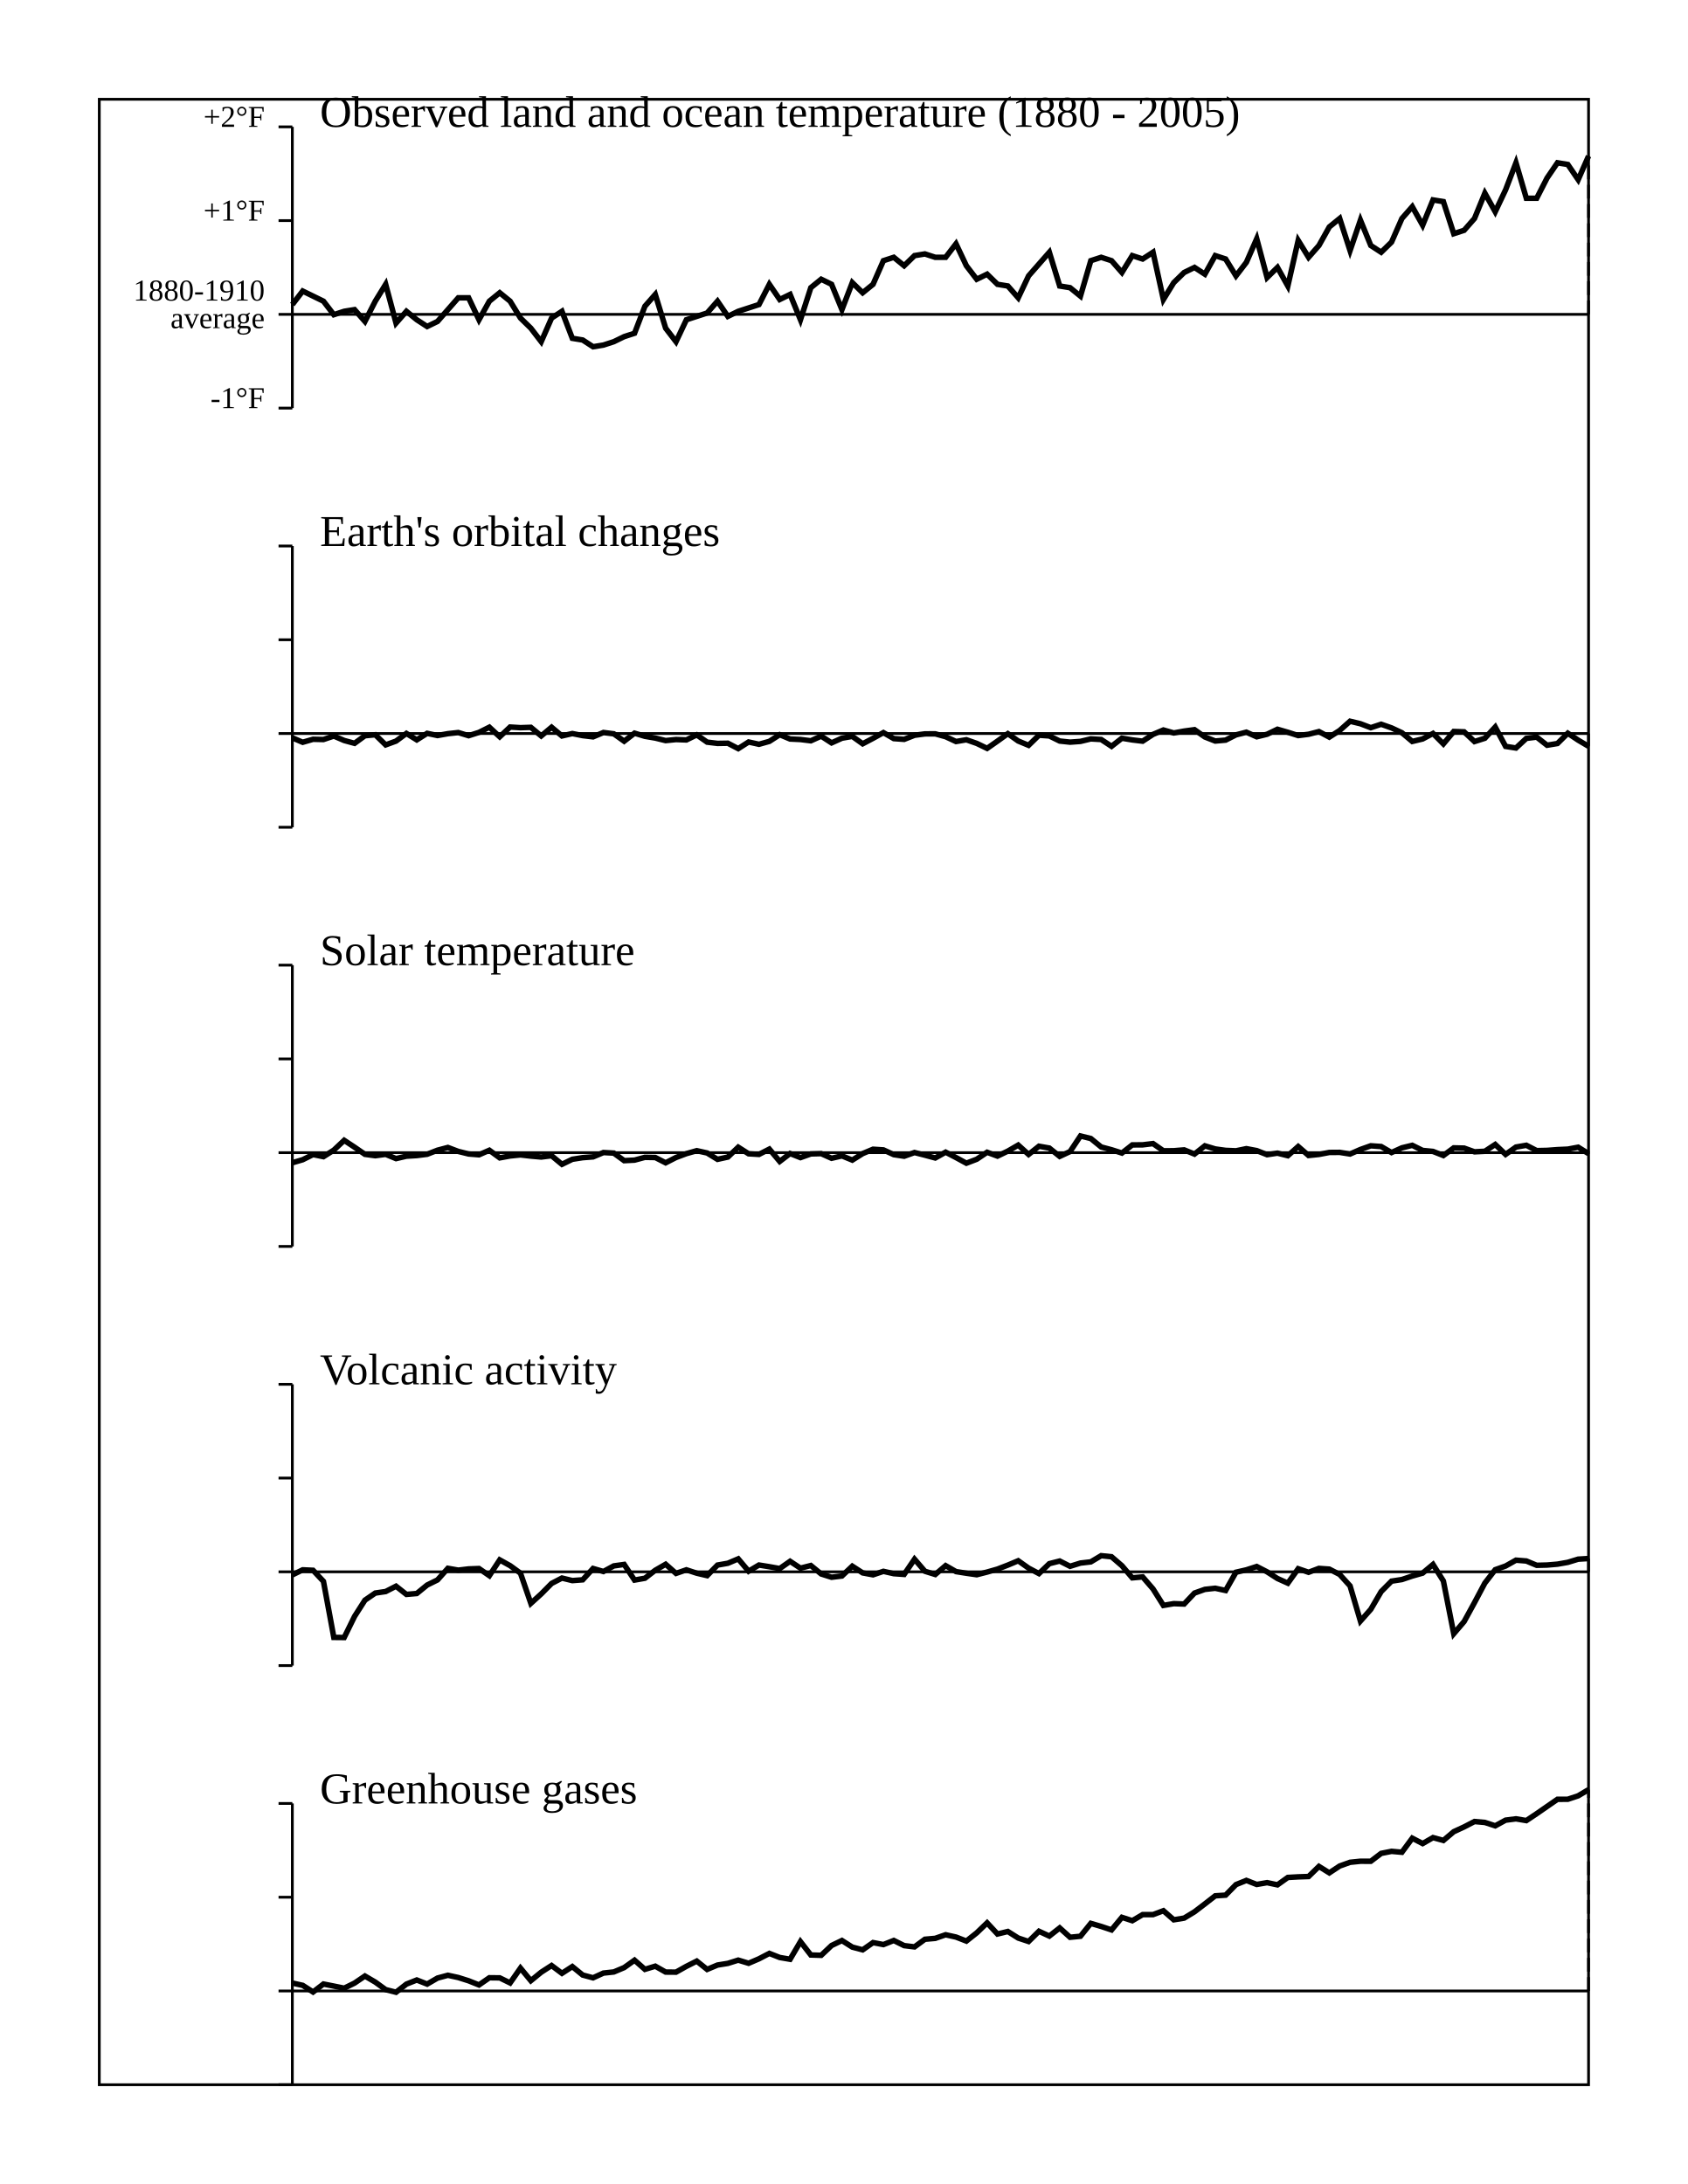
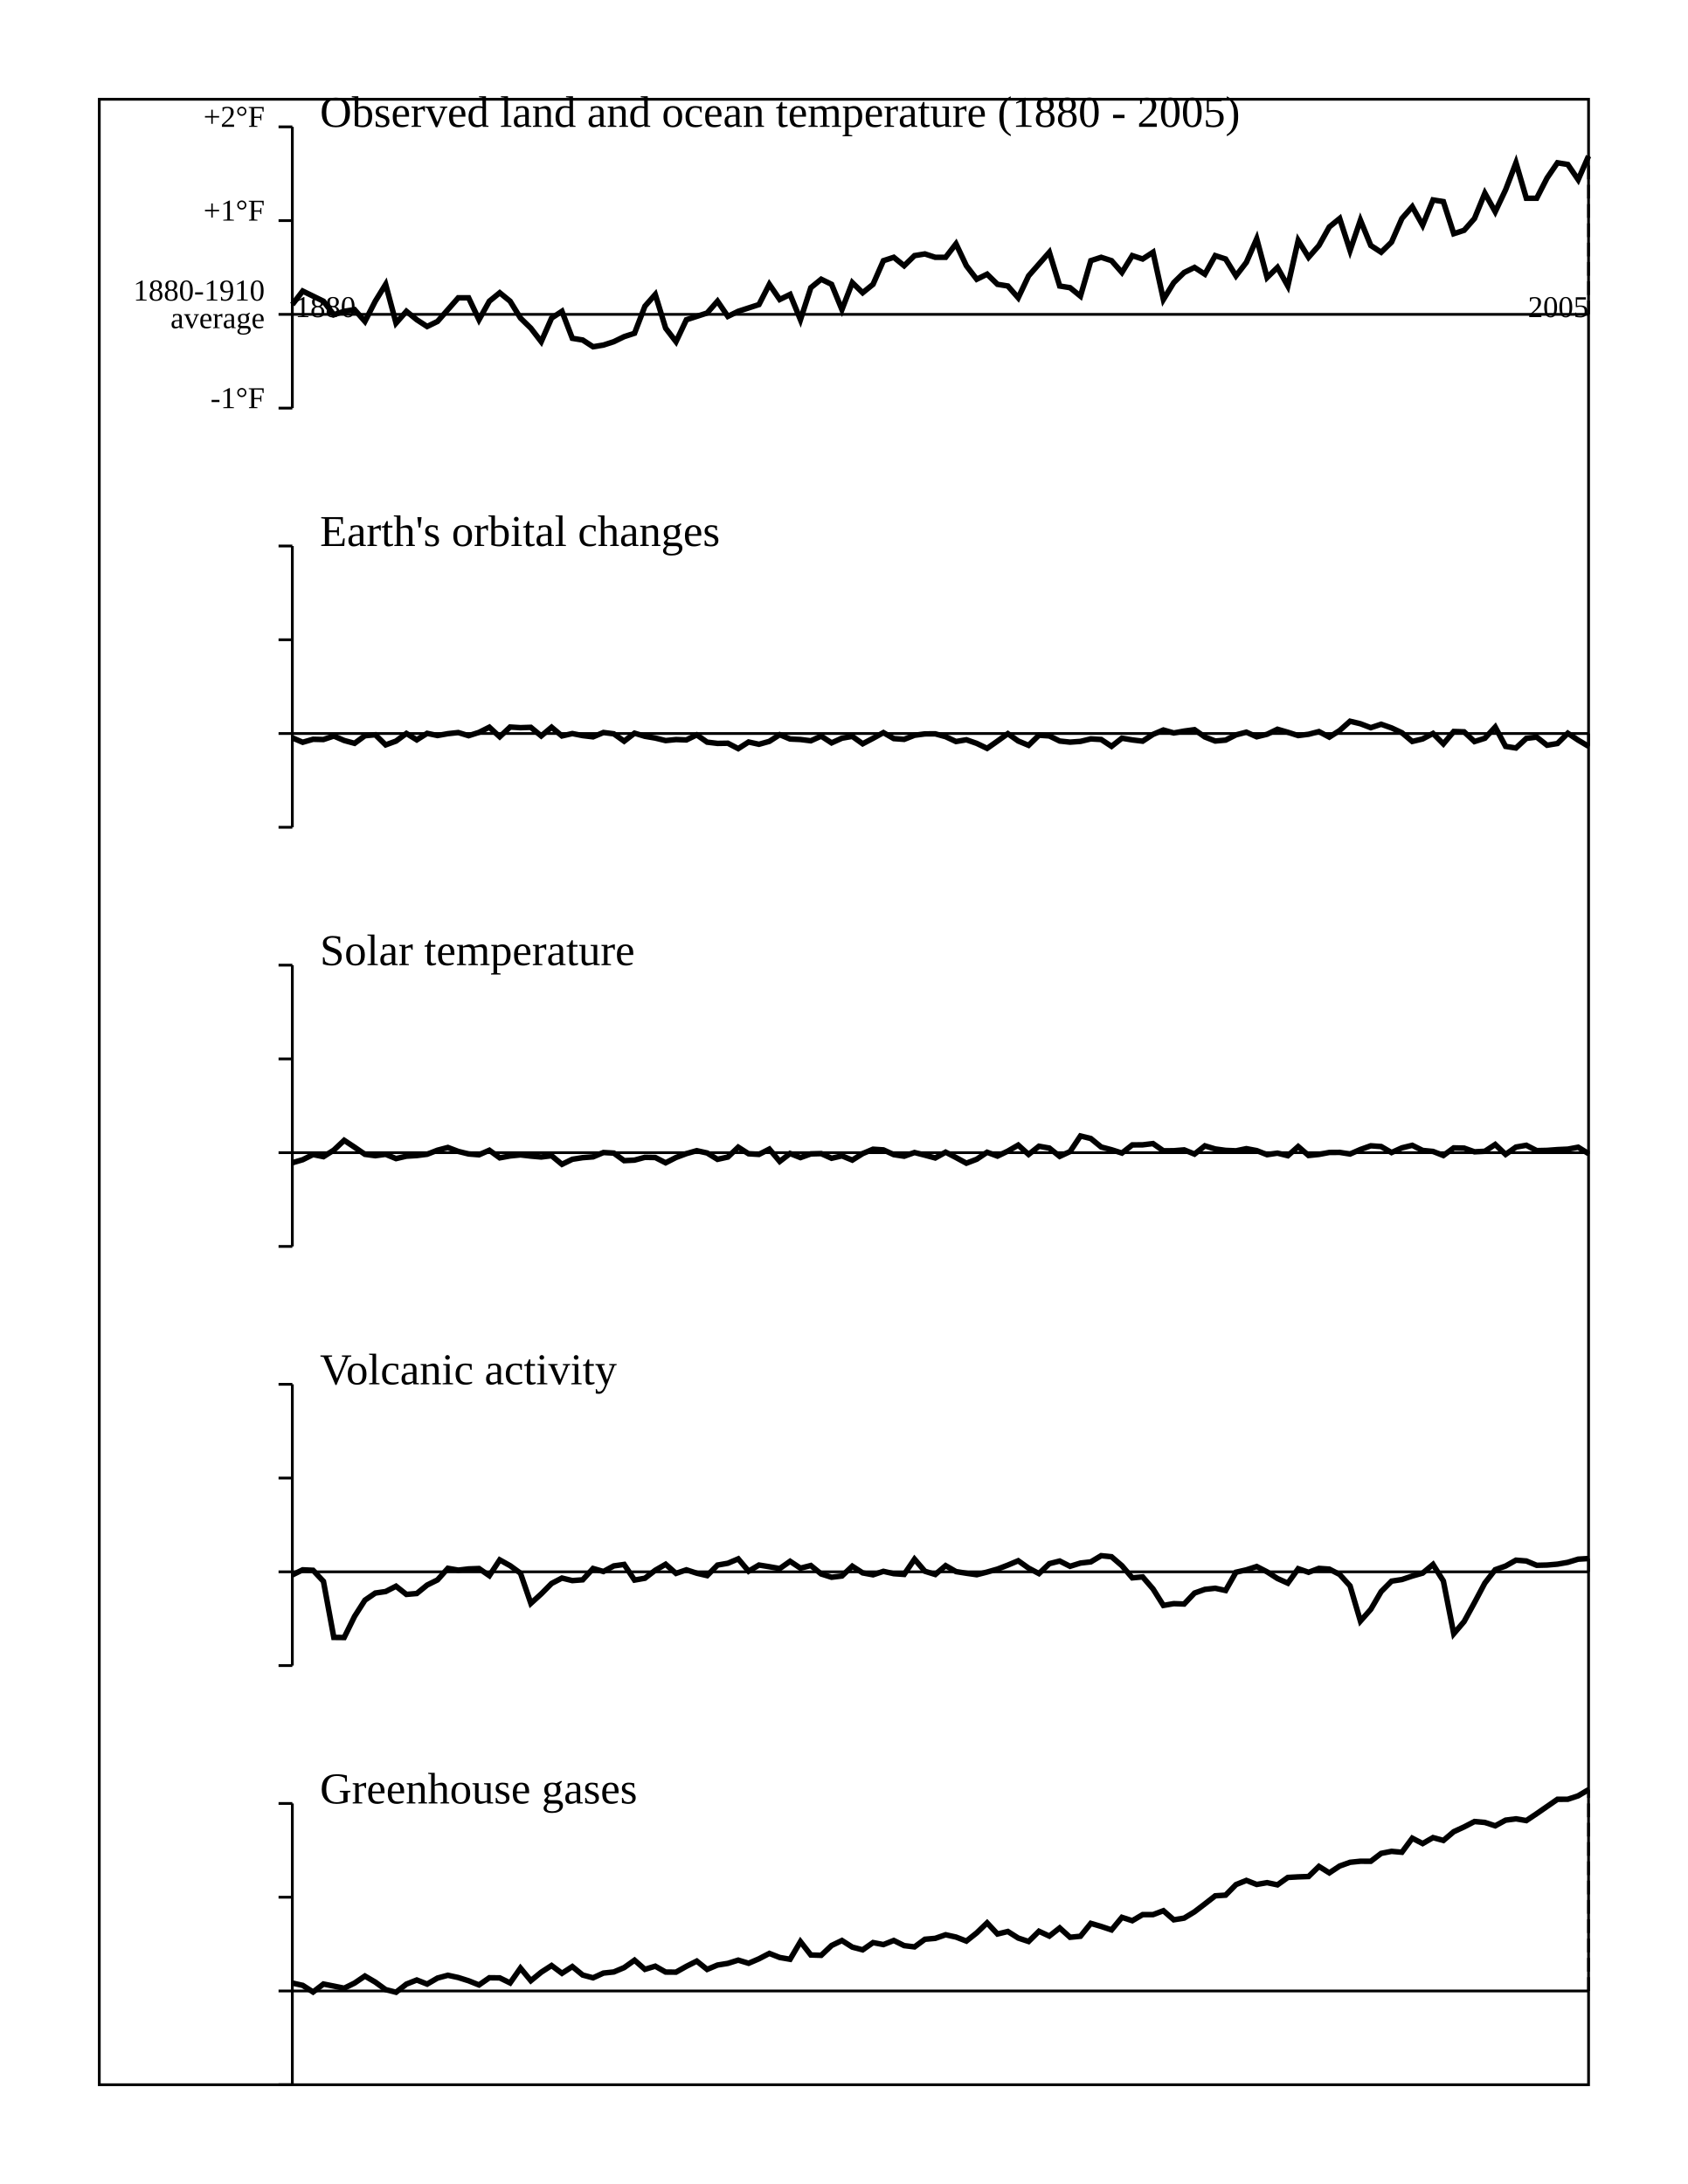
<svg xmlns="http://www.w3.org/2000/svg" baseProfile="full" height="792.0" version="1.1" width="612.0">
  <defs />
  <g id="labels">
+     <text alignment-baseline="before-edge" font-size="11" text-anchor="start" x="107.0" y="115.0">1880</text>
+     <text alignment-baseline="before-edge" font-size="11" text-anchor="end" x="576.0" y="115.0">2005</text>
    <text alignment-baseline="middle" font-size="11" text-anchor="end" x="96.0" y="148.0">-1°F</text>
    <text alignment-baseline="middle" font-size="11" text-anchor="end" x="96.0" y="109.0">1880-1910</text>
    <text alignment-baseline="middle" font-size="11" text-anchor="end" x="96.0" y="119.0">average</text>
    <text alignment-baseline="middle" font-size="11" text-anchor="end" x="96.0" y="80.0">+1°F</text>
    <text alignment-baseline="middle" font-size="11" text-anchor="end" x="96.0" y="46.0">+2°F</text>
    <text alignment-baseline="before-edge" font-size="16" text-anchor="start" x="116.0" y="46.0">Observed land and ocean temperature (1880 - 2005)</text>
    <text alignment-baseline="before-edge" font-size="16" text-anchor="start" x="116.0" y="198.0">Earth's orbital changes</text>
    <text alignment-baseline="before-edge" font-size="16" text-anchor="start" x="116.0" y="350.0">Solar temperature</text>
    <text alignment-baseline="before-edge" font-size="16" text-anchor="start" x="116.0" y="502.0">Volcanic activity</text>
    <text alignment-baseline="before-edge" font-size="16" text-anchor="start" x="116.0" y="654.0">Greenhouse gases</text>
  </g>
  <g id="data">
    <polyline fill="none" points="106.0,110.446 109.76,105.55 113.52,107.386 117.28,109.222 121.04,114.118 124.8,112.894 128.56,112.282 132.32,116.566 136.08,109.222 139.84,103.102 143.6,117.178 147.36,112.894 151.12,115.954 154.88,118.402 158.64,116.566 162.4,112.282 166.16,107.998 169.92,107.998 173.68,115.954 177.44,109.222 181.2,106.162 184.96,109.222 188.72,115.342 192.48,119.014 196.24,123.91 200.0,115.342 203.76,112.894 207.52,122.686 211.28,123.298 215.04,125.746 218.8,125.134 222.56,123.91 226.32,122.074 230.08,120.85 233.84,111.058 237.6,106.774 241.36,119.014 245.12,123.91 248.88,115.954 252.64,114.73 256.4,113.506 260.16,109.222 263.92,114.73 267.68,112.894 271.44,111.67 275.2,110.446 278.96,103.102 282.72,108.61 286.48,106.774 290.24,115.954 294.0,104.326 297.76,101.266 301.52,103.102 305.28,112.282 309.04,102.49 312.8,106.162 316.56,103.102 320.32,94.534 324.08,93.31 327.84,96.37 331.6,92.698 335.36,92.086 339.12,93.31 342.88,93.31 346.64,88.414 350.4,96.37 354.16,101.266 357.92,99.43 361.68,103.102 365.44,103.714 369.2,107.998 372.96,100.042 376.72,95.758 380.48,91.474 384.24,103.714 388.0,104.326 391.76,107.386 395.52,94.534 399.28,93.31 403.04,94.534 406.8,98.818 410.56,92.698 414.32,93.922 418.08,91.474 421.84,108.61 425.6,102.49 429.36,98.818 433.12,96.982 436.88,99.43 440.64,92.698 444.4,93.922 448.16,100.042 451.92,95.146 455.68,86.578 459.44,100.654 463.2,96.982 466.96,103.714 470.72,87.19 474.48,93.31 478.24,89.026 482.0,82.294 485.76,79.234 489.52,90.862 493.28,79.846 497.04,89.026 500.8,91.474 504.56,87.802 508.32,79.234 512.08,74.95 515.84,81.682 519.6,72.502 523.36,73.114 527.12,84.742 530.88,83.518 534.64,79.234 538.4,70.054 542.16,76.786 545.92,68.83 549.68,59.038 553.44,71.89 557.2,71.89 560.96,64.546 564.72,59.038 568.48,59.65 572.24,65.158 576.0,56.59" stroke="#000000" stroke-width="2" />
    <line stroke="#000000" stroke-width="1" x1="106.0" x2="576.0" y1="114.0" y2="114.0" />
    <line stroke="#000000" stroke-width="1" x1="106.0" x2="106.0" y1="148.0" y2="46.0" />
    <line stroke="#000000" stroke-width="1" x1="101.0" x2="106.0" y1="148.0" y2="148.0" />
    <line stroke="#000000" stroke-width="1" x1="101.0" x2="106.0" y1="114.0" y2="114.0" />
    <line stroke="#000000" stroke-width="1" x1="101.0" x2="106.0" y1="80.0" y2="80.0" />
    <line stroke="#000000" stroke-width="1" x1="101.0" x2="106.0" y1="46.0" y2="46.0" />
    <line stroke="#000000" stroke-dasharray="5,2" stroke-width="1" x1="576.0" x2="576.0" y1="114.0" y2="56.59" />
    <polyline fill="none" points="106.0,267.574 109.76,269.173 113.52,268.09 117.28,268.178 121.04,266.913 124.8,268.531 128.56,269.556 132.32,266.805 136.08,266.453 139.84,270.123 143.6,268.744 147.36,265.97 151.12,268.305 154.88,265.936 158.64,266.731 162.4,266.058 166.16,265.651 169.92,266.793 173.68,265.592 177.44,263.709 181.2,267.183 184.96,263.651 188.72,263.882 192.48,263.757 196.24,266.875 200.0,263.723 203.76,266.88 207.52,266.015 211.28,266.761 215.04,267.21 218.8,265.633 222.56,266.109 226.32,268.786 230.08,265.877 233.84,267.01 237.6,267.65 241.36,268.566 245.12,268.186 248.88,268.328 252.64,266.493 256.4,269.127 260.16,269.584 263.92,269.524 267.68,271.48 271.44,269.072 275.2,269.904 278.96,268.846 282.72,266.425 286.48,267.996 290.24,268.173 294.0,268.638 297.76,266.946 301.52,269.394 305.28,267.699 309.04,267.034 312.8,269.723 316.56,267.742 320.32,265.674 324.08,267.845 327.84,268.117 331.6,266.638 335.36,266.138 339.12,266.118 342.88,267.153 346.64,268.903 350.4,268.267 354.16,269.582 357.92,271.393 361.68,268.753 365.44,266.052 369.2,268.718 372.96,270.281 376.72,266.615 380.48,266.881 384.24,268.727 388.0,269.128 391.76,268.856 395.52,267.957 399.28,268.173 403.04,270.645 406.8,267.701 410.56,268.325 414.32,268.776 418.08,266.316 421.84,264.727 425.6,265.797 429.36,265.114 433.12,264.61 436.88,267.256 440.64,268.726 444.4,268.394 448.16,266.488 451.92,265.514 455.68,267.186 459.44,266.267 463.2,264.459 466.96,265.549 470.72,266.743 474.48,266.272 478.24,265.297 482.0,267.307 485.76,264.893 489.52,261.549 493.28,262.457 497.04,263.885 500.8,262.64 504.56,263.961 508.32,265.719 512.08,268.875 515.84,267.972 519.6,265.977 523.36,269.767 527.12,265.266 530.88,265.388 534.64,268.915 538.4,267.722 542.16,263.654 545.92,270.67 549.68,271.255 553.44,267.763 557.2,267.304 560.96,270.251 564.72,269.623 568.48,265.898 572.24,268.411 576.0,270.63" stroke="#000000" stroke-width="2" />
    <line stroke="#000000" stroke-width="1" x1="106.0" x2="576.0" y1="266.0" y2="266.0" />
    <line stroke="#000000" stroke-width="1" x1="106.0" x2="106.0" y1="300.0" y2="198.0" />
    <line stroke="#000000" stroke-width="1" x1="101.0" x2="106.0" y1="300.0" y2="300.0" />
    <line stroke="#000000" stroke-width="1" x1="101.0" x2="106.0" y1="266.0" y2="266.0" />
    <line stroke="#000000" stroke-width="1" x1="101.0" x2="106.0" y1="232.0" y2="232.0" />
    <line stroke="#000000" stroke-width="1" x1="101.0" x2="106.0" y1="198.0" y2="198.0" />
    <line stroke="#000000" stroke-dasharray="5,2" stroke-width="1" x1="576.0" x2="576.0" y1="266.0" y2="270.63" />
    <polyline fill="none" points="106.0,421.662 109.76,420.561 113.52,418.683 117.28,419.45 121.04,417.069 124.8,413.527 128.56,416.013 132.32,418.599 136.08,419.102 139.84,418.596 143.6,420.156 147.36,419.273 151.12,419.049 154.88,418.574 158.64,417.104 162.4,416.115 166.16,417.54 169.92,418.472 173.68,418.77 177.44,417.127 181.2,419.879 184.96,419.188 188.72,418.81 192.48,419.242 196.24,419.575 200.0,419.106 203.76,422.224 207.52,420.4 211.28,419.812 215.04,419.522 218.8,417.952 222.56,418.157 226.32,420.897 230.08,420.706 233.84,419.694 237.6,419.759 241.36,421.675 245.12,419.75 248.88,418.348 252.64,417.277 256.4,418.114 260.16,420.423 263.92,419.588 267.68,416.014 271.44,418.405 275.2,418.63 278.96,416.705 282.72,421.179 286.48,418.302 290.24,419.79 294.0,418.452 297.76,418.347 301.52,420.035 305.28,419.162 309.04,420.702 312.8,418.334 316.56,416.752 320.32,416.992 324.08,418.721 327.84,419.285 331.6,417.95 335.36,418.907 339.12,419.922 342.88,417.82 346.64,419.774 350.4,421.819 354.16,420.386 357.92,417.855 361.68,419.245 365.44,417.433 369.2,415.254 372.96,418.641 376.72,415.667 380.48,416.331 384.24,419.348 388.0,417.6 391.76,411.951 395.52,412.869 399.28,415.94 403.04,416.94 406.8,418.14 410.56,415.189 414.32,415.16 418.08,414.704 421.84,417.328 425.6,417.296 429.36,416.985 433.12,418.513 436.88,415.525 440.64,416.655 444.4,417.17 448.16,417.324 451.92,416.546 455.68,417.253 459.44,418.736 463.2,418.169 466.96,419.104 470.72,415.771 474.48,419.027 478.24,418.635 482.0,417.924 485.76,417.895 489.52,418.489 493.28,416.842 497.04,415.507 500.8,415.774 504.56,417.958 508.32,416.248 512.08,415.335 515.84,417.192 519.6,417.55 523.36,419.034 527.12,416.257 530.88,416.347 534.64,417.689 538.4,417.498 542.16,415.032 545.92,418.629 549.68,415.966 553.44,415.317 557.2,417.258 560.96,417.174 564.72,416.892 568.48,416.722 572.24,416.02 576.0,418.359" stroke="#000000" stroke-width="2" />
    <line stroke="#000000" stroke-width="1" x1="106.0" x2="576.0" y1="418.0" y2="418.0" />
    <line stroke="#000000" stroke-width="1" x1="106.0" x2="106.0" y1="452.0" y2="350.0" />
    <line stroke="#000000" stroke-width="1" x1="101.0" x2="106.0" y1="452.0" y2="452.0" />
    <line stroke="#000000" stroke-width="1" x1="101.0" x2="106.0" y1="418.0" y2="418.0" />
    <line stroke="#000000" stroke-width="1" x1="101.0" x2="106.0" y1="384.0" y2="384.0" />
    <line stroke="#000000" stroke-width="1" x1="101.0" x2="106.0" y1="350.0" y2="350.0" />
    <line stroke="#000000" stroke-dasharray="5,2" stroke-width="1" x1="576.0" x2="576.0" y1="418.0" y2="418.359" />
    <polyline fill="none" points="106.0,571.117 109.76,569.276 113.52,569.45 117.28,573.45 121.04,593.785 124.8,593.821 128.56,586.168 132.32,580.286 136.08,577.7 139.84,577.148 143.6,575.219 147.36,578.189 151.12,577.864 154.88,574.797 158.64,572.935 162.4,568.734 166.16,569.393 169.92,568.95 173.68,568.811 177.44,571.4 181.2,565.676 184.96,567.766 188.72,570.499 192.48,581.436 196.24,578.016 200.0,574.22 203.76,572.265 207.52,573.182 211.28,572.898 215.04,568.797 218.8,569.886 222.56,567.855 226.32,567.328 230.08,572.997 233.84,572.327 237.6,569.433 241.36,567.26 245.12,570.574 248.88,569.273 252.64,570.502 256.4,571.378 260.16,567.555 263.92,566.894 267.68,565.302 271.44,569.774 275.2,567.54 278.96,568.147 282.72,568.821 286.48,566.184 290.24,568.674 294.0,567.717 297.76,570.78 301.52,571.969 305.28,571.514 309.04,567.96 312.8,570.389 316.56,571.085 320.32,569.822 324.08,570.676 327.84,570.94 331.6,565.411 335.36,569.796 339.12,570.966 342.88,567.764 346.64,569.919 350.4,570.518 354.16,571.053 357.92,570.087 361.68,569.012 365.44,567.565 369.2,565.99 372.96,568.654 376.72,570.641 380.48,567.04 384.24,566.088 388.0,567.996 391.76,566.824 395.52,566.394 399.28,564.146 403.04,564.544 406.8,567.78 410.56,572.184 414.32,571.842 418.08,576.201 421.84,582.185 425.6,581.54 429.36,581.682 433.12,577.705 436.88,576.367 440.64,575.961 444.4,576.77 448.16,570.152 451.92,569.285 455.68,568.075 459.44,570.013 463.2,572.428 466.96,574.117 470.72,568.884 474.48,570.171 478.24,568.757 482.0,569.024 485.76,570.961 489.52,575.1 493.28,587.857 497.04,583.607 500.8,577.168 504.56,573.384 508.32,572.799 512.08,571.532 515.84,570.471 519.6,567.331 523.36,573.325 527.12,592.445 530.88,588.033 534.64,581.165 538.4,574.079 542.16,569.232 545.92,567.899 549.68,565.776 553.44,566.072 557.2,567.638 560.96,567.543 564.72,567.221 568.48,566.561 572.24,565.412 576.0,565.183" stroke="#000000" stroke-width="2" />
    <line stroke="#000000" stroke-width="1" x1="106.0" x2="576.0" y1="570.0" y2="570.0" />
    <line stroke="#000000" stroke-width="1" x1="106.0" x2="106.0" y1="604.0" y2="502.0" />
    <line stroke="#000000" stroke-width="1" x1="101.0" x2="106.0" y1="604.0" y2="604.0" />
    <line stroke="#000000" stroke-width="1" x1="101.0" x2="106.0" y1="570.0" y2="570.0" />
    <line stroke="#000000" stroke-width="1" x1="101.0" x2="106.0" y1="536.0" y2="536.0" />
    <line stroke="#000000" stroke-width="1" x1="101.0" x2="106.0" y1="502.0" y2="502.0" />
    <line stroke="#000000" stroke-dasharray="5,2" stroke-width="1" x1="576.0" x2="576.0" y1="570.0" y2="565.183" />
    <polyline fill="none" points="106.0,719.127 109.76,719.962 113.52,722.375 117.28,719.481 121.04,720.229 124.8,720.998 128.56,719.138 132.32,716.583 136.08,718.787 139.84,721.512 143.6,722.464 147.36,719.513 151.12,718.021 154.88,719.503 158.64,717.319 162.4,716.304 166.16,717.124 169.92,718.309 173.68,719.809 177.44,717.208 181.2,717.25 184.96,719.087 188.72,713.712 192.48,718.271 196.24,715.197 200.0,712.772 203.76,715.598 207.52,713.156 211.28,716.223 215.04,717.232 218.8,715.51 222.56,715.105 226.32,713.521 230.08,710.841 233.84,714.157 237.6,713.013 241.36,715.145 245.12,715.173 248.88,713.064 252.64,711.17 256.4,714.18 260.16,712.601 263.92,711.993 267.68,710.815 271.44,711.956 275.2,710.336 278.96,708.377 282.72,709.856 286.48,710.504 290.24,704.104 294.0,708.951 297.76,709.071 301.52,705.514 305.28,703.704 309.04,706.097 312.8,707.083 316.56,704.454 320.32,705.176 324.08,703.687 327.84,705.555 331.6,706.013 335.36,703.252 339.12,702.919 342.88,701.615 346.64,702.448 350.4,703.909 354.16,700.926 357.92,697.3 361.68,701.345 365.44,700.43 369.2,702.808 372.96,704.056 376.72,700.351 380.48,702.091 384.24,699.139 388.0,702.533 391.76,702.158 395.52,697.49 399.28,698.599 403.04,699.855 406.8,695.303 410.56,696.518 414.32,694.308 418.08,694.313 421.84,692.898 425.6,696.19 429.36,695.576 433.12,693.294 436.88,690.424 440.64,687.494 444.4,687.252 448.16,683.424 451.92,681.908 455.68,683.372 459.44,682.719 463.2,683.515 466.96,680.832 470.72,680.622 474.48,680.496 478.24,676.836 482.0,679.171 485.76,676.69 489.52,675.338 493.28,674.952 497.04,674.964 500.8,672.105 504.56,671.362 508.32,671.695 512.08,666.603 515.84,668.542 519.6,666.383 523.36,667.416 527.12,664.238 530.88,662.502 534.64,660.554 538.4,660.887 542.16,662.11 545.92,660.059 549.68,659.576 553.44,660.211 557.2,657.693 560.96,655.089 564.72,652.493 568.48,652.477 572.24,651.227 576.0,648.989" stroke="#000000" stroke-width="2" />
    <line stroke="#000000" stroke-width="1" x1="106.0" x2="576.0" y1="722.0" y2="722.0" />
    <line stroke="#000000" stroke-width="1" x1="106.0" x2="106.0" y1="756.0" y2="654.0" />
    <line stroke="#000000" stroke-width="1" x1="101.0" x2="106.0" y1="756.0" y2="756.0" />
    <line stroke="#000000" stroke-width="1" x1="101.0" x2="106.0" y1="722.0" y2="722.0" />
    <line stroke="#000000" stroke-width="1" x1="101.0" x2="106.0" y1="688.0" y2="688.0" />
    <line stroke="#000000" stroke-width="1" x1="101.0" x2="106.0" y1="654.0" y2="654.0" />
    <line stroke="#000000" stroke-dasharray="5,2" stroke-width="1" x1="576.0" x2="576.0" y1="722.0" y2="648.989" />
  </g>
  <rect fill="none" height="720.0" stroke="#000000" stroke-width="1" width="540.0" x="36.0" y="36.0" />
</svg>
